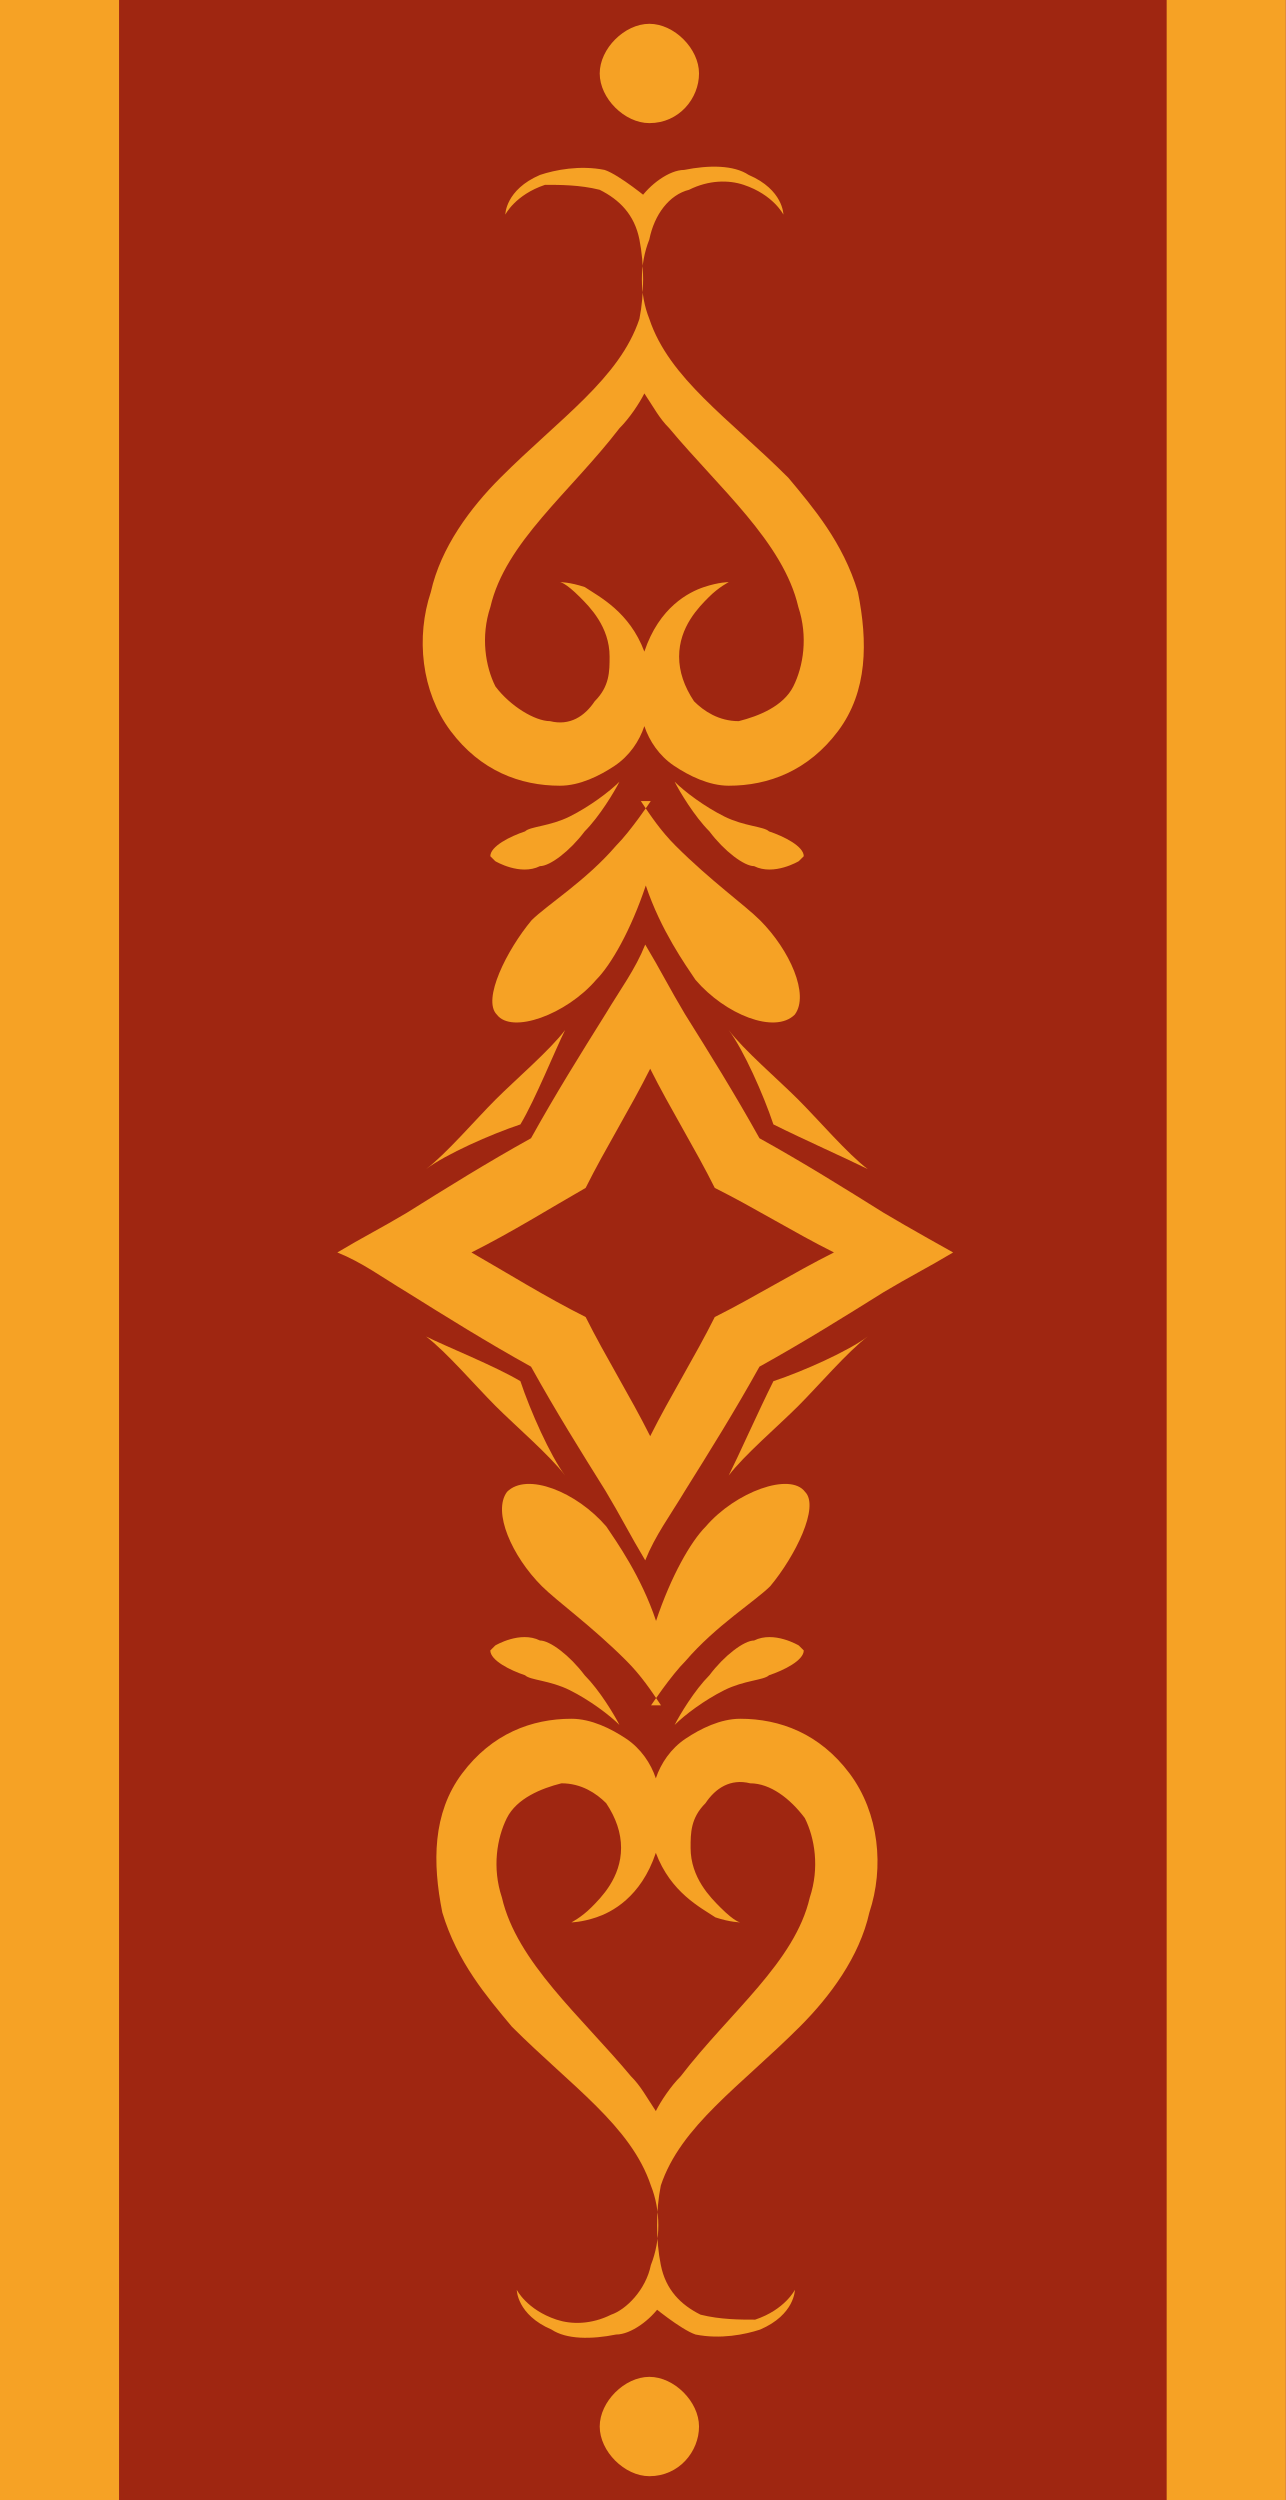
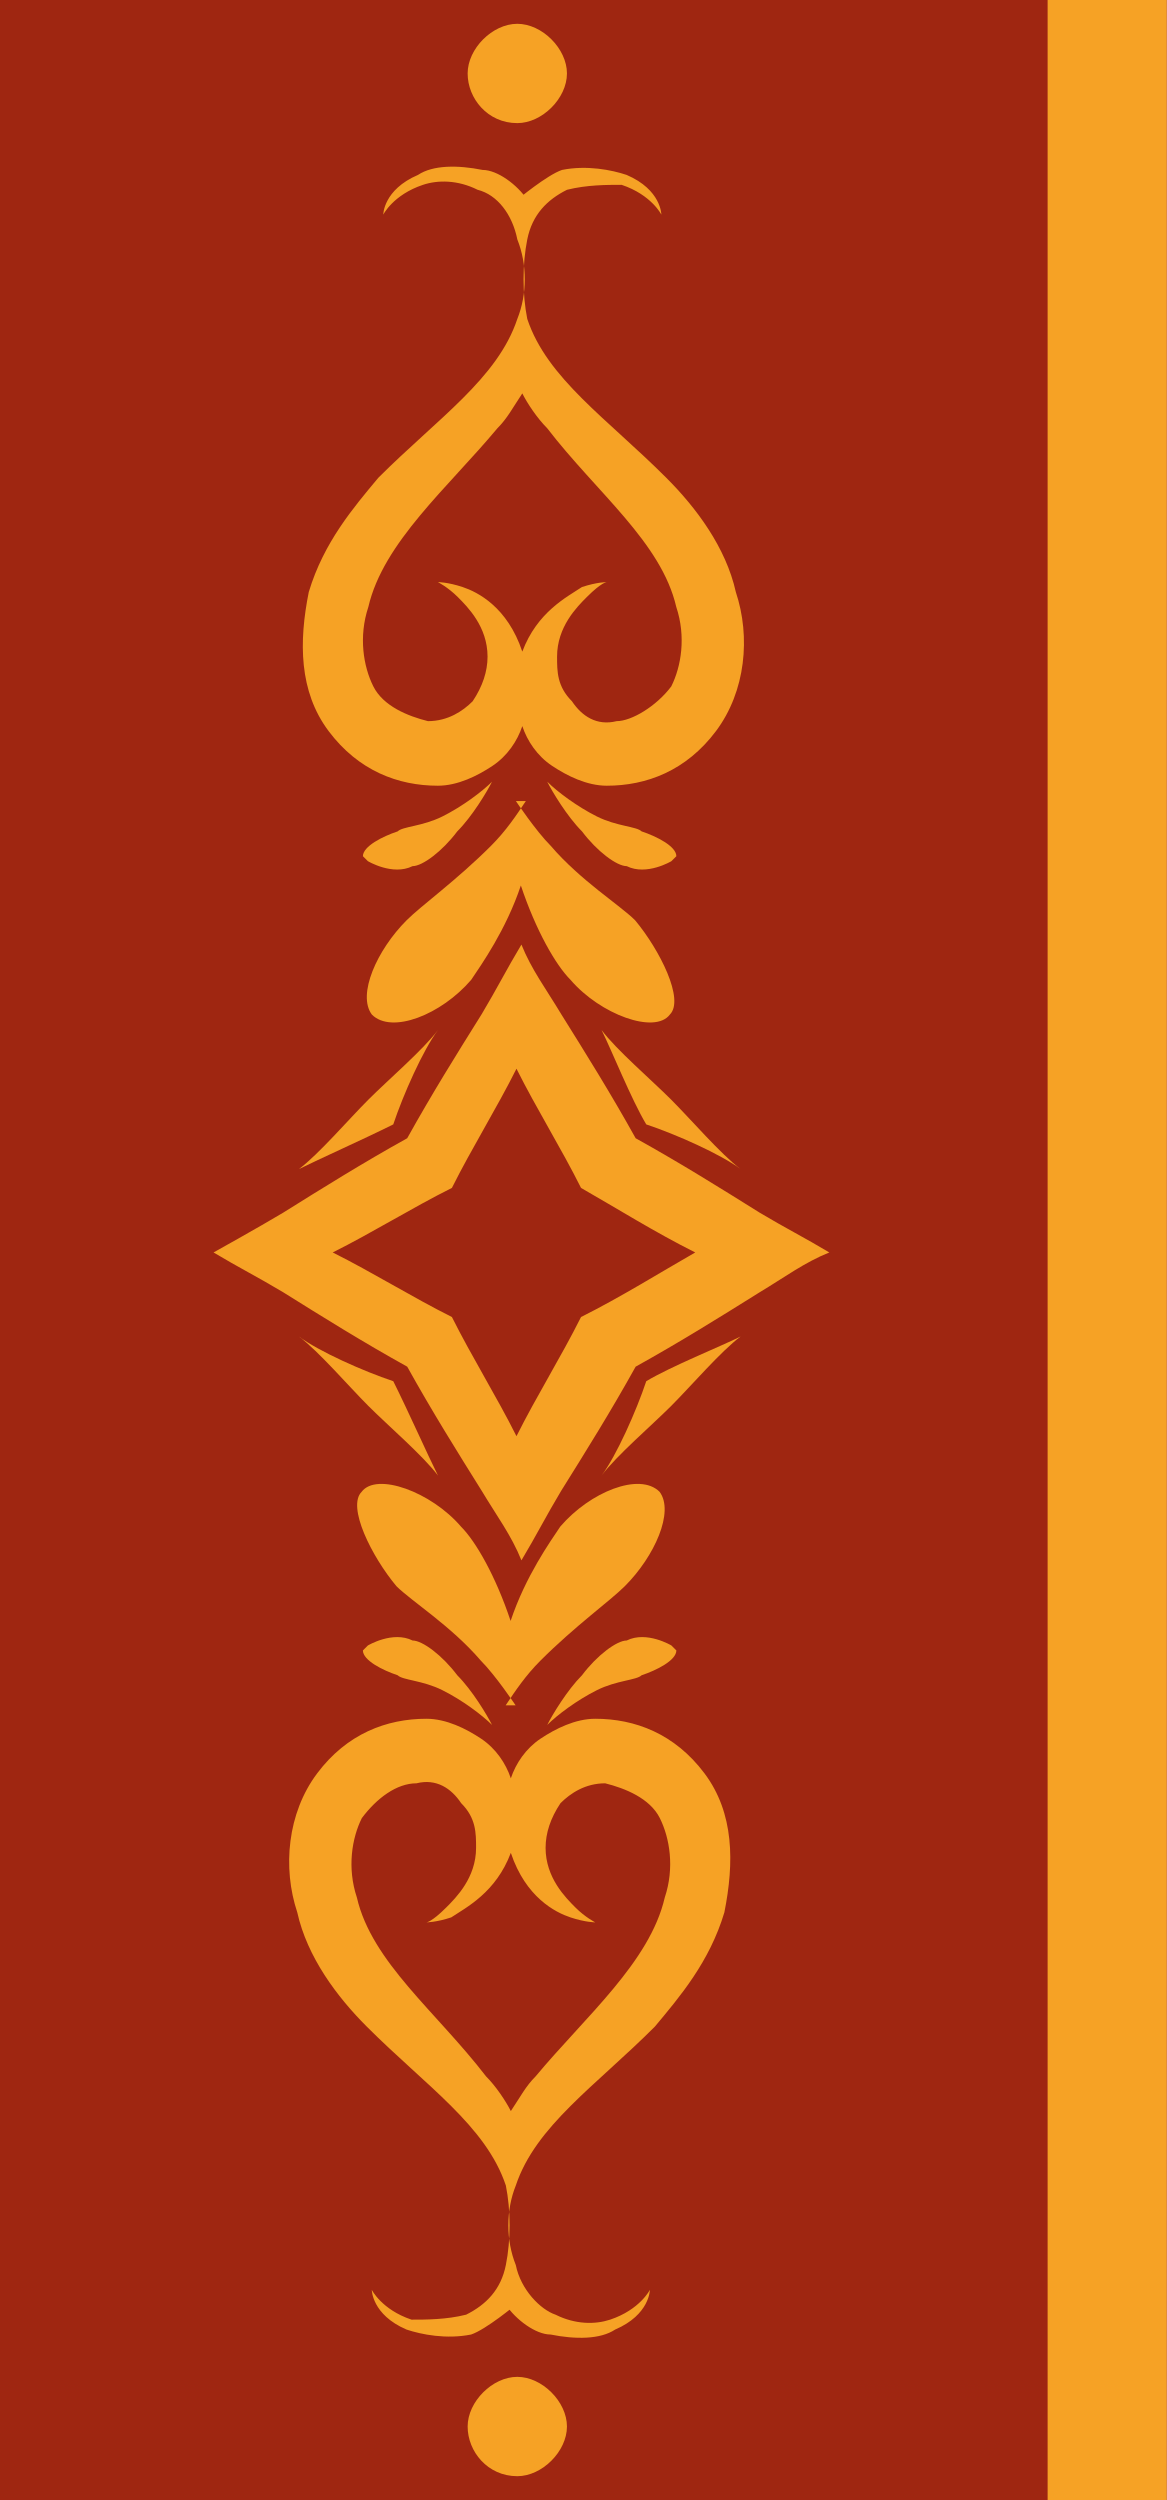
- <svg xmlns="http://www.w3.org/2000/svg" width="54" height="105" viewBox="0 0 54 105" fill="none">
-   <g transform="translate(54 0) rotate(90)">
+ <svg xmlns="http://www.w3.org/2000/svg" fill="none" width="49" height="105" viewBox="0 0 49 105">
+   <g transform="matrix(0 1 1 0 -5 0)">
    <rect width="105" height="54" fill="#9F2611" />
    <mask id="stroke0_754_7171" fill="white">
      <path d="M0 0H105V54H0V0Z" />
    </mask>
    <path d="M0 0V5H105V0V-5H0V0ZM105 54V49H0V54V59H105V54Z" fill="#F6A225" mask="url(#stroke0_754_7171)" />
    <path d="M5.171 26.726C5.171 25.475 4.129 24.641 3.086 24.641C2.043 24.641 1 25.683 1 26.726C1 27.769 2.043 28.812 3.086 28.812C4.129 28.812 5.171 27.769 5.171 26.726Z" fill="#F6A225" />
    <path d="M104 26.726C104 25.475 102.957 24.641 101.914 24.641C100.871 24.641 99.828 25.683 99.828 26.726C99.828 27.769 100.871 28.812 101.914 28.812C102.957 28.812 104 27.769 104 26.726Z" fill="#F6A225" />
    <path d="M52.603 13.969C52.603 13.969 51.56 15.846 50.935 16.889C49.892 18.557 48.849 20.226 47.806 22.103C45.929 23.146 44.26 24.189 42.592 25.232C41.549 25.857 40.715 26.274 39.672 26.9C40.715 27.317 41.549 27.943 42.592 28.569C44.26 29.612 45.929 30.654 47.806 31.697C48.849 33.574 49.892 35.243 50.935 36.911C51.56 37.954 51.978 38.789 52.603 39.832C53.02 38.789 53.646 37.954 54.272 36.911C55.315 35.243 56.358 33.574 57.4 31.697C59.278 30.654 60.946 29.612 62.615 28.569C63.657 27.943 64.492 27.526 65.535 26.9C64.492 26.483 63.657 25.857 62.615 25.232C60.946 24.189 59.278 23.146 57.4 22.103C56.358 20.226 55.315 18.557 54.272 16.889C53.646 15.846 53.229 15.012 52.603 13.969ZM49.892 23.98C50.726 22.312 51.769 20.643 52.603 18.974C53.438 20.643 54.48 22.312 55.315 23.98C56.983 24.814 58.652 25.857 60.32 26.692C58.652 27.526 56.983 28.569 55.315 29.403C54.48 31.072 53.438 32.74 52.603 34.2C51.769 32.532 50.726 30.863 49.892 29.403C48.223 28.569 46.555 27.526 44.886 26.692C46.555 25.857 48.223 24.814 49.892 23.98Z" fill="#F6A225" />
    <path d="M96.799 26.663C96.799 26.663 97.842 25.412 98.05 24.786C98.259 23.743 98.05 22.701 97.842 22.075C97.216 20.615 96.173 20.615 96.173 20.615C96.173 20.615 97.007 21.032 97.425 22.283C97.425 22.909 97.425 23.743 97.216 24.578C96.799 25.412 96.173 26.038 95.13 26.246C94.088 26.455 92.836 26.455 91.793 26.246C90.542 25.829 89.499 24.995 88.456 23.952C87.413 22.909 86.37 21.658 85.119 20.406C83.868 19.155 82.199 17.903 80.322 17.486C78.445 16.86 76.15 17.069 74.482 18.32C72.813 19.572 72.188 21.241 72.188 22.909C72.188 23.743 72.605 24.578 73.022 25.203C73.439 25.829 74.065 26.246 74.69 26.455C75.942 26.872 76.985 26.872 77.819 26.455C79.487 25.829 80.113 24.578 80.53 23.952C80.739 23.326 80.739 22.909 80.739 22.909C80.739 22.909 80.739 23.118 80.113 23.743C79.696 24.16 78.862 24.995 77.61 24.995C76.985 24.995 76.359 24.995 75.733 24.369C75.108 23.952 74.69 23.326 74.899 22.492C74.899 21.658 75.525 20.823 76.359 20.198C77.193 19.78 78.445 19.572 79.696 19.989C82.407 20.615 84.493 23.326 87.205 25.412C87.622 25.829 88.248 26.246 88.665 26.455C88.039 26.872 87.622 27.081 87.205 27.498C84.702 29.583 82.407 32.295 79.696 32.92C78.445 33.338 77.193 33.129 76.359 32.712C75.525 32.295 75.108 31.252 74.899 30.418C74.899 29.583 75.316 28.958 75.733 28.541C76.359 28.123 76.985 27.915 77.61 27.915C78.862 27.915 79.696 28.749 80.113 29.166C80.53 29.583 80.739 30 80.739 30C80.739 30 80.739 29.583 80.53 28.958C80.322 28.332 79.696 27.081 77.819 26.455C76.985 26.246 75.733 26.038 74.69 26.455C74.065 26.663 73.439 27.081 73.022 27.706C72.605 28.332 72.188 29.166 72.188 30C72.188 31.669 72.813 33.338 74.482 34.589C76.15 35.84 78.236 35.84 80.322 35.423C82.408 34.798 83.868 33.546 85.119 32.503C86.37 31.252 87.413 30 88.456 28.958C89.499 27.915 90.542 27.081 91.793 26.663C92.836 26.246 94.088 26.246 95.13 26.663C96.173 26.872 97.007 27.706 97.216 28.332C97.633 29.166 97.633 30 97.425 30.626C97.007 31.878 96.173 32.295 96.173 32.295C96.173 32.295 97.216 32.295 97.842 30.835C98.259 30.209 98.259 29.166 98.05 28.123C98.05 27.498 97.425 26.663 96.799 26.246V26.663Z" fill="#F6A225" />
    <path d="M8.388 26.728C8.388 26.728 7.346 27.98 7.137 28.605C6.928 29.648 7.137 30.691 7.346 31.317C7.971 32.777 9.014 32.777 9.014 32.777C9.014 32.777 8.18 32.36 7.763 31.108C7.763 30.483 7.763 29.648 7.971 28.814C8.388 27.98 9.014 27.354 10.057 27.145C11.1 26.937 12.351 26.937 13.394 27.145C14.646 27.562 15.688 28.397 16.731 29.44C17.774 30.483 18.817 31.734 20.068 32.985C21.32 34.237 22.988 35.488 24.866 35.905C26.743 36.531 29.037 36.322 30.706 35.071C32.374 33.82 33 32.151 33 30.483C33 29.648 32.583 28.814 32.166 28.188C31.748 27.562 31.123 27.145 30.497 26.937C29.454 26.52 28.203 26.52 27.368 26.937C25.7 27.562 25.074 28.814 24.657 29.44C24.448 30.065 24.448 30.483 24.448 30.483C24.448 30.483 24.448 30.274 25.074 29.648C25.491 29.231 26.326 28.397 27.577 28.397C28.203 28.397 28.828 28.397 29.454 29.023C30.08 29.44 30.497 30.065 30.288 30.9C30.288 31.525 29.663 32.568 28.828 33.194C27.994 33.611 26.743 33.82 25.491 33.403C22.78 32.777 20.694 30.065 17.983 27.98C17.566 27.562 16.94 27.145 16.523 26.937C17.148 26.52 17.566 26.311 17.983 25.894C20.485 23.808 22.78 21.097 25.491 20.471C26.743 20.054 27.994 20.262 28.828 20.68C29.663 21.097 30.08 22.14 30.288 22.974C30.288 23.808 29.871 24.434 29.454 24.851C28.828 25.268 28.203 25.477 27.577 25.477C26.326 25.477 25.491 24.642 25.074 24.225C24.657 23.808 24.448 23.391 24.448 23.391C24.448 23.391 24.448 23.808 24.657 24.434C24.866 25.06 25.491 26.311 27.368 26.937C28.203 27.145 29.454 27.354 30.497 26.937C31.123 26.728 31.748 26.311 32.166 25.685C32.583 25.06 33 24.225 33 23.391C33 21.723 32.374 20.054 30.706 18.802C29.037 17.551 26.951 17.551 24.866 17.968C22.78 18.594 21.32 19.845 20.068 20.888C18.817 22.14 17.774 23.391 16.731 24.434C15.688 25.477 14.646 26.311 13.394 26.728C12.351 27.145 11.1 27.145 10.057 26.728C9.014 26.52 8.18 25.894 7.971 25.06C7.554 24.225 7.554 23.391 7.763 22.765C8.18 21.514 9.014 21.097 9.014 21.097C9.014 21.097 7.971 21.097 7.346 22.557C6.928 23.183 6.928 24.225 7.137 25.268C7.137 25.894 7.763 26.728 8.388 27.145V26.728Z" fill="#F6A225" />
    <path d="M71.624 26.655C71.624 26.655 70.373 25.82 69.747 25.195C68.287 23.943 67.244 22.275 66.619 21.649C65.367 20.606 63.281 19.563 62.656 20.189C61.821 20.815 62.656 23.109 64.116 24.36C64.741 24.986 66.201 25.82 68.079 26.446C66.201 27.072 64.741 28.115 64.116 28.532C62.656 29.783 61.821 31.869 62.656 32.703C63.49 33.329 65.367 32.495 66.619 31.243C67.244 30.617 68.287 29.157 69.747 27.698C70.373 27.072 70.999 26.655 71.624 26.238V26.655Z" fill="#F6A225" />
    <path d="M33.645 26.668C33.645 26.668 34.896 27.502 35.522 28.128C36.982 29.379 38.025 31.048 38.65 31.673C39.902 32.716 41.987 33.759 42.613 33.133C43.447 32.508 42.613 30.213 41.153 28.962C40.527 28.336 39.067 27.502 37.19 26.876C39.067 26.25 40.527 25.208 41.153 24.79C42.613 23.539 43.447 21.453 42.613 20.619C41.779 19.993 39.902 20.828 38.65 22.079C38.025 22.705 36.982 24.165 35.522 25.625C34.896 26.25 34.27 26.668 33.645 27.085V26.668Z" fill="#F6A225" />
    <path d="M47.225 21.517C47.85 20.266 48.685 18.389 49.102 17.555C48.476 18.389 47.016 19.64 46.182 20.475C45.347 21.309 44.096 22.769 43.262 23.395C44.096 22.769 45.973 21.935 47.225 21.517Z" fill="#F6A225" />
    <path d="M58.01 21.517C59.261 22.143 61.139 22.977 61.973 23.395C61.139 22.769 59.887 21.309 59.053 20.475C58.218 19.64 56.758 18.389 56.133 17.555C56.758 18.389 57.593 20.266 58.01 21.517Z" fill="#F6A225" />
    <path d="M58.01 32.143C57.384 33.186 56.55 35.271 56.133 36.106C56.758 35.271 58.218 34.02 59.053 33.186C59.887 32.351 61.139 30.891 61.973 30.266C61.139 30.891 59.261 31.726 58.01 32.143Z" fill="#F6A225" />
    <path d="M47.225 32.143C46.182 31.517 44.096 30.683 43.262 30.266C44.096 30.891 45.347 32.351 46.182 33.186C47.016 34.02 48.476 35.271 49.102 36.106C48.476 35.271 47.642 33.394 47.225 32.143Z" fill="#F6A225" />
    <path d="M36.169 33.199C36.169 33.199 36.795 32.156 36.378 31.322C36.378 30.904 35.752 30.07 34.918 29.444C34.292 28.819 33.249 28.193 32.832 27.984C33.249 28.401 33.875 29.236 34.292 30.07C34.709 30.904 34.709 31.739 34.918 31.947C35.126 32.573 35.544 33.407 35.961 33.407L36.169 33.199Z" fill="#F6A225" />
    <path d="M69.11 20.451C69.11 20.451 68.484 21.494 68.901 22.328C68.901 22.745 69.527 23.579 70.361 24.205C70.987 24.831 72.03 25.456 72.447 25.665C72.03 25.248 71.404 24.414 70.987 23.579C70.57 22.745 70.57 21.911 70.361 21.702C70.153 21.076 69.736 20.242 69.318 20.242L69.11 20.451Z" fill="#F6A225" />
    <path d="M36.169 20.451C36.169 20.451 36.795 21.494 36.378 22.328C36.378 22.745 35.752 23.579 34.918 24.205C34.292 24.831 33.249 25.456 32.832 25.665C33.249 25.248 33.875 24.414 34.292 23.579C34.709 22.745 34.709 21.911 34.918 21.702C35.126 21.076 35.544 20.242 35.961 20.242L36.169 20.451Z" fill="#F6A225" />
    <path d="M69.11 33.199C69.11 33.199 68.484 32.156 68.901 31.322C68.901 30.904 69.527 30.07 70.361 29.444C70.987 28.819 72.03 28.193 72.447 27.984C72.03 28.401 71.404 29.236 70.987 30.07C70.57 30.904 70.57 31.739 70.361 31.947C70.153 32.573 69.736 33.407 69.318 33.407L69.11 33.199Z" fill="#F6A225" />
  </g>
</svg>
